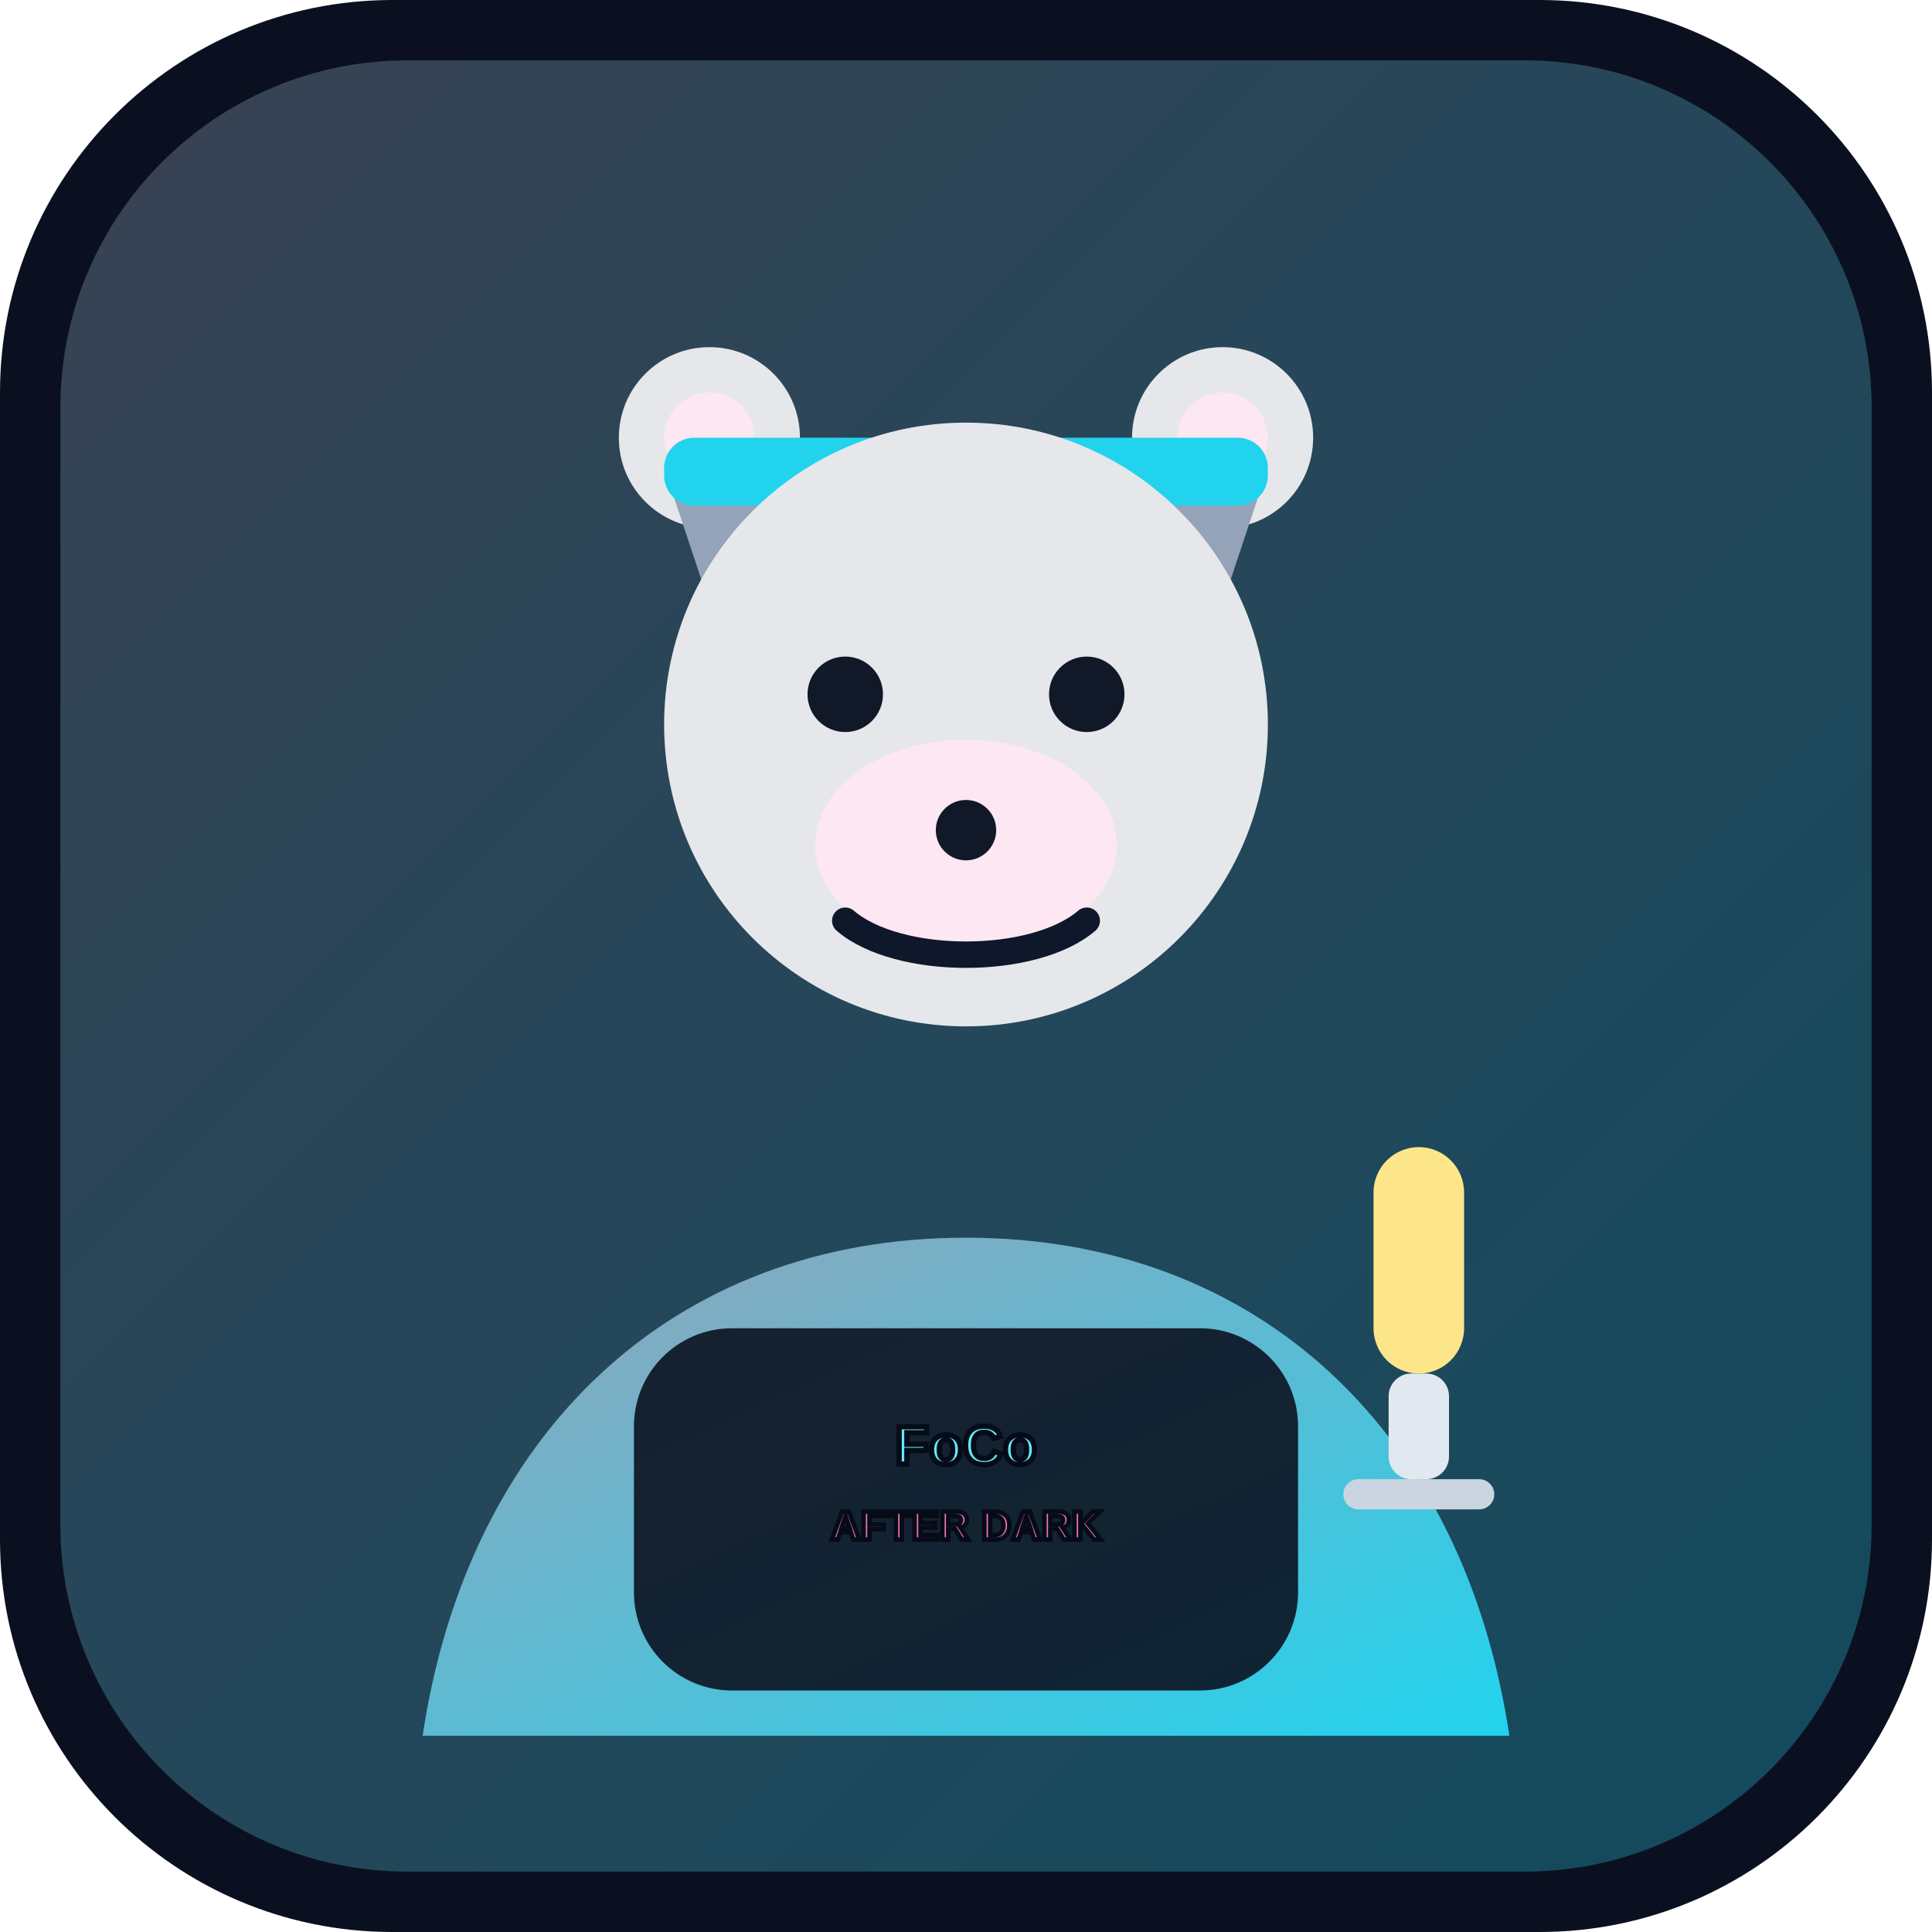
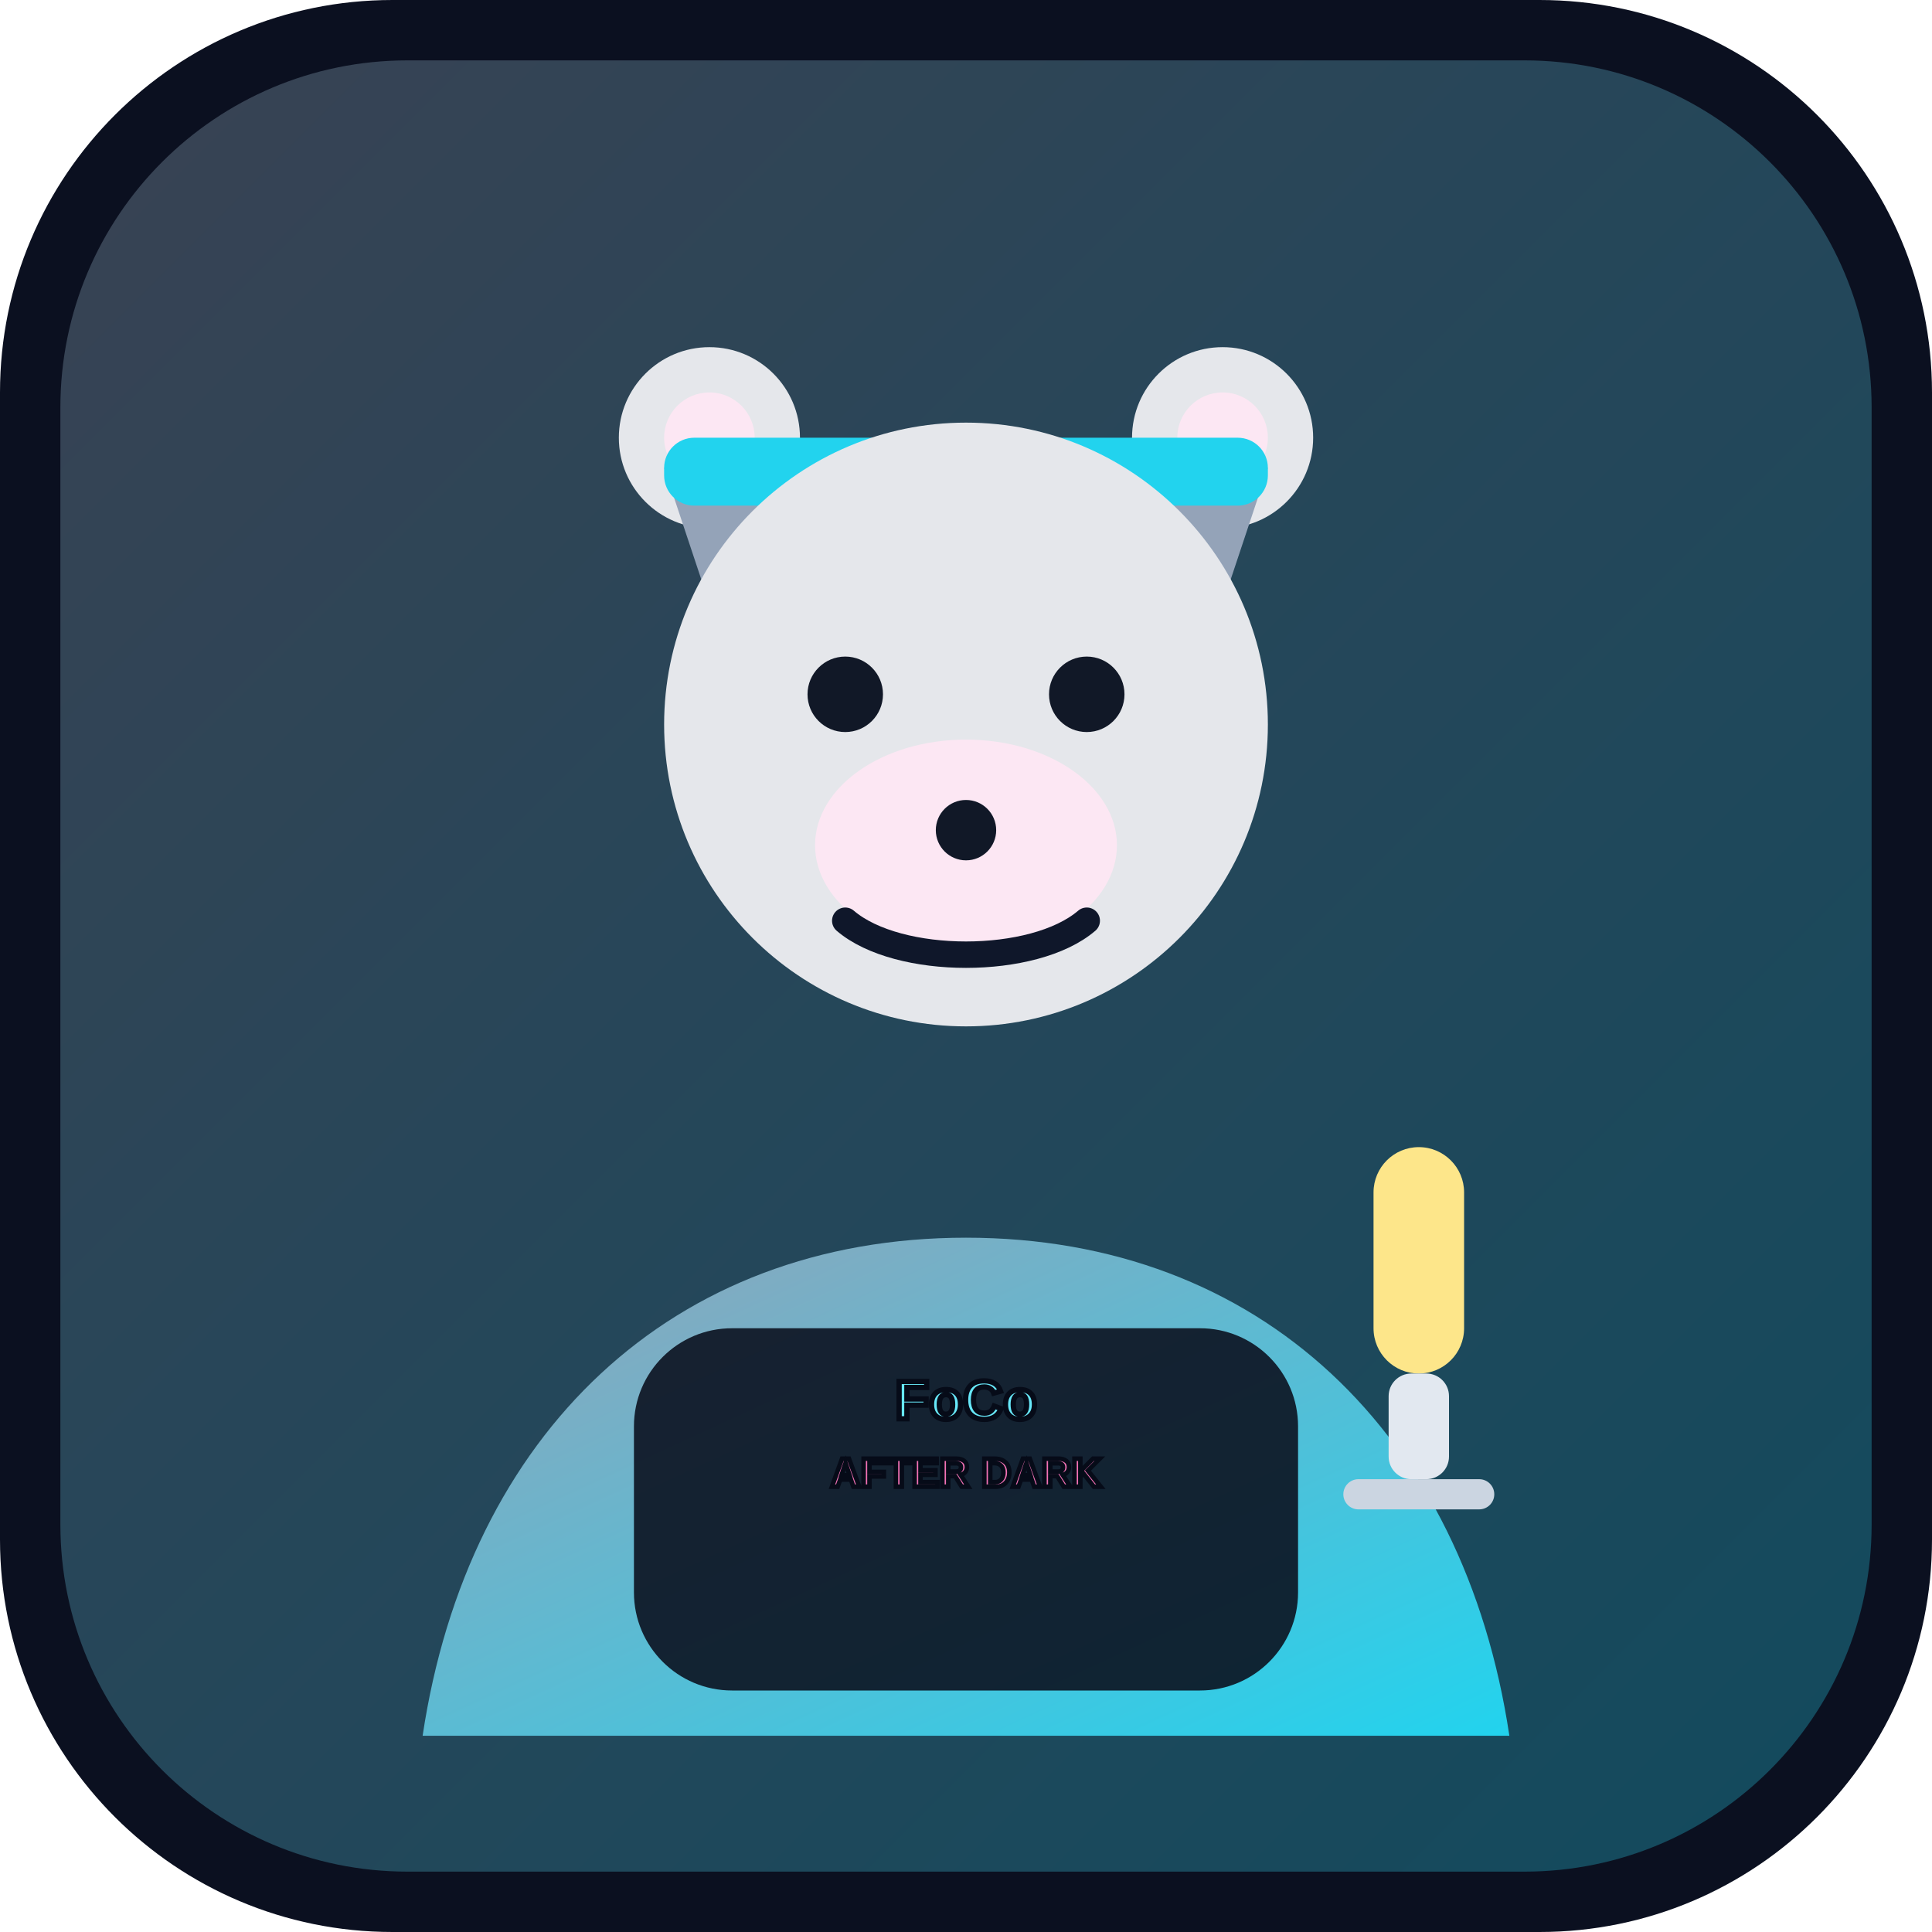
<svg xmlns="http://www.w3.org/2000/svg" viewBox="0 0 256 256" role="img" aria-label="Party Panda">
  <defs>
    <linearGradient id="bg" x1="0" y1="0" x2="1" y2="1">
      <stop offset="0%" stop-color="#94a3b8" stop-opacity="0.34" />
      <stop offset="100%" stop-color="#22d3ee" stop-opacity="0.30" />
    </linearGradient>
    <linearGradient id="shirt" x1="0" y1="0" x2="1" y2="1">
      <stop offset="0%" stop-color="#94a3b8" />
      <stop offset="100%" stop-color="#22d3ee" />
    </linearGradient>
  </defs>
  <rect width="256" height="256" rx="52" fill="#0b1020" />
  <rect x="8" y="8" width="240" height="240" rx="46" fill="url(#bg)" />
  <circle cx="94" cy="58" r="12" fill="#e5e7eb" />
  <circle cx="162" cy="58" r="12" fill="#e5e7eb" />
  <circle cx="94" cy="58" r="6" fill="#fce7f3" />
  <circle cx="162" cy="58" r="6" fill="#fce7f3" />
  <path d="M88 62h80l-8 24H96z" fill="#94a3b8" />
  <rect x="88" y="58" width="80" height="9" rx="4" fill="#22d3ee" />
  <circle cx="128" cy="96" r="40" fill="#e5e7eb" />
  <ellipse cx="128" cy="112" rx="20" ry="14" fill="#fce7f3" />
  <circle cx="112" cy="92" r="5" fill="#111827" />
  <circle cx="144" cy="92" r="5" fill="#111827" />
  <circle cx="128" cy="110" r="4" fill="#111827" />
  <path d="M112 122c7 6 25 6 32 0" fill="none" stroke="#0f172a" stroke-width="3.5" stroke-linecap="round" />
  <path d="M56 230c6-40 33-66 72-66s66 26 72 66" fill="url(#shirt)" />
  <rect x="84" y="176" width="88" height="48" rx="13" fill="#0b1220" opacity="0.9" />
-   <text x="128" y="194" text-anchor="middle" font-family="Arial, sans-serif" font-size="7.2" font-weight="700" fill="#67e8f9" stroke="#060b18" stroke-width="0.7" letter-spacing="0.10">FoCo</text>
-   <text x="128" y="204" text-anchor="middle" font-family="Arial, sans-serif" font-size="5.4" font-weight="700" fill="#f472b6" stroke="#060b18" stroke-width="0.6" letter-spacing="0.08">AFTER DARK</text>
+   <text x="128" y="188" text-anchor="middle" font-family="Arial, sans-serif" font-size="7.2" font-weight="700" fill="#67e8f9" stroke="#060b18" stroke-width="0.7" letter-spacing="0.10">FoCo</text>
+   <text x="128" y="197" text-anchor="middle" font-family="Arial, sans-serif" font-size="5.4" font-weight="700" fill="#f472b6" stroke="#060b18" stroke-width="0.6" letter-spacing="0.08">AFTER DARK</text>
  <rect x="182" y="152" width="12" height="30" rx="6" fill="#fde68a" />
  <rect x="184" y="182" width="8" height="14" rx="3" fill="#e2e8f0" />
  <rect x="178" y="196" width="20" height="4" rx="2" fill="#cbd5e1" />
</svg>
